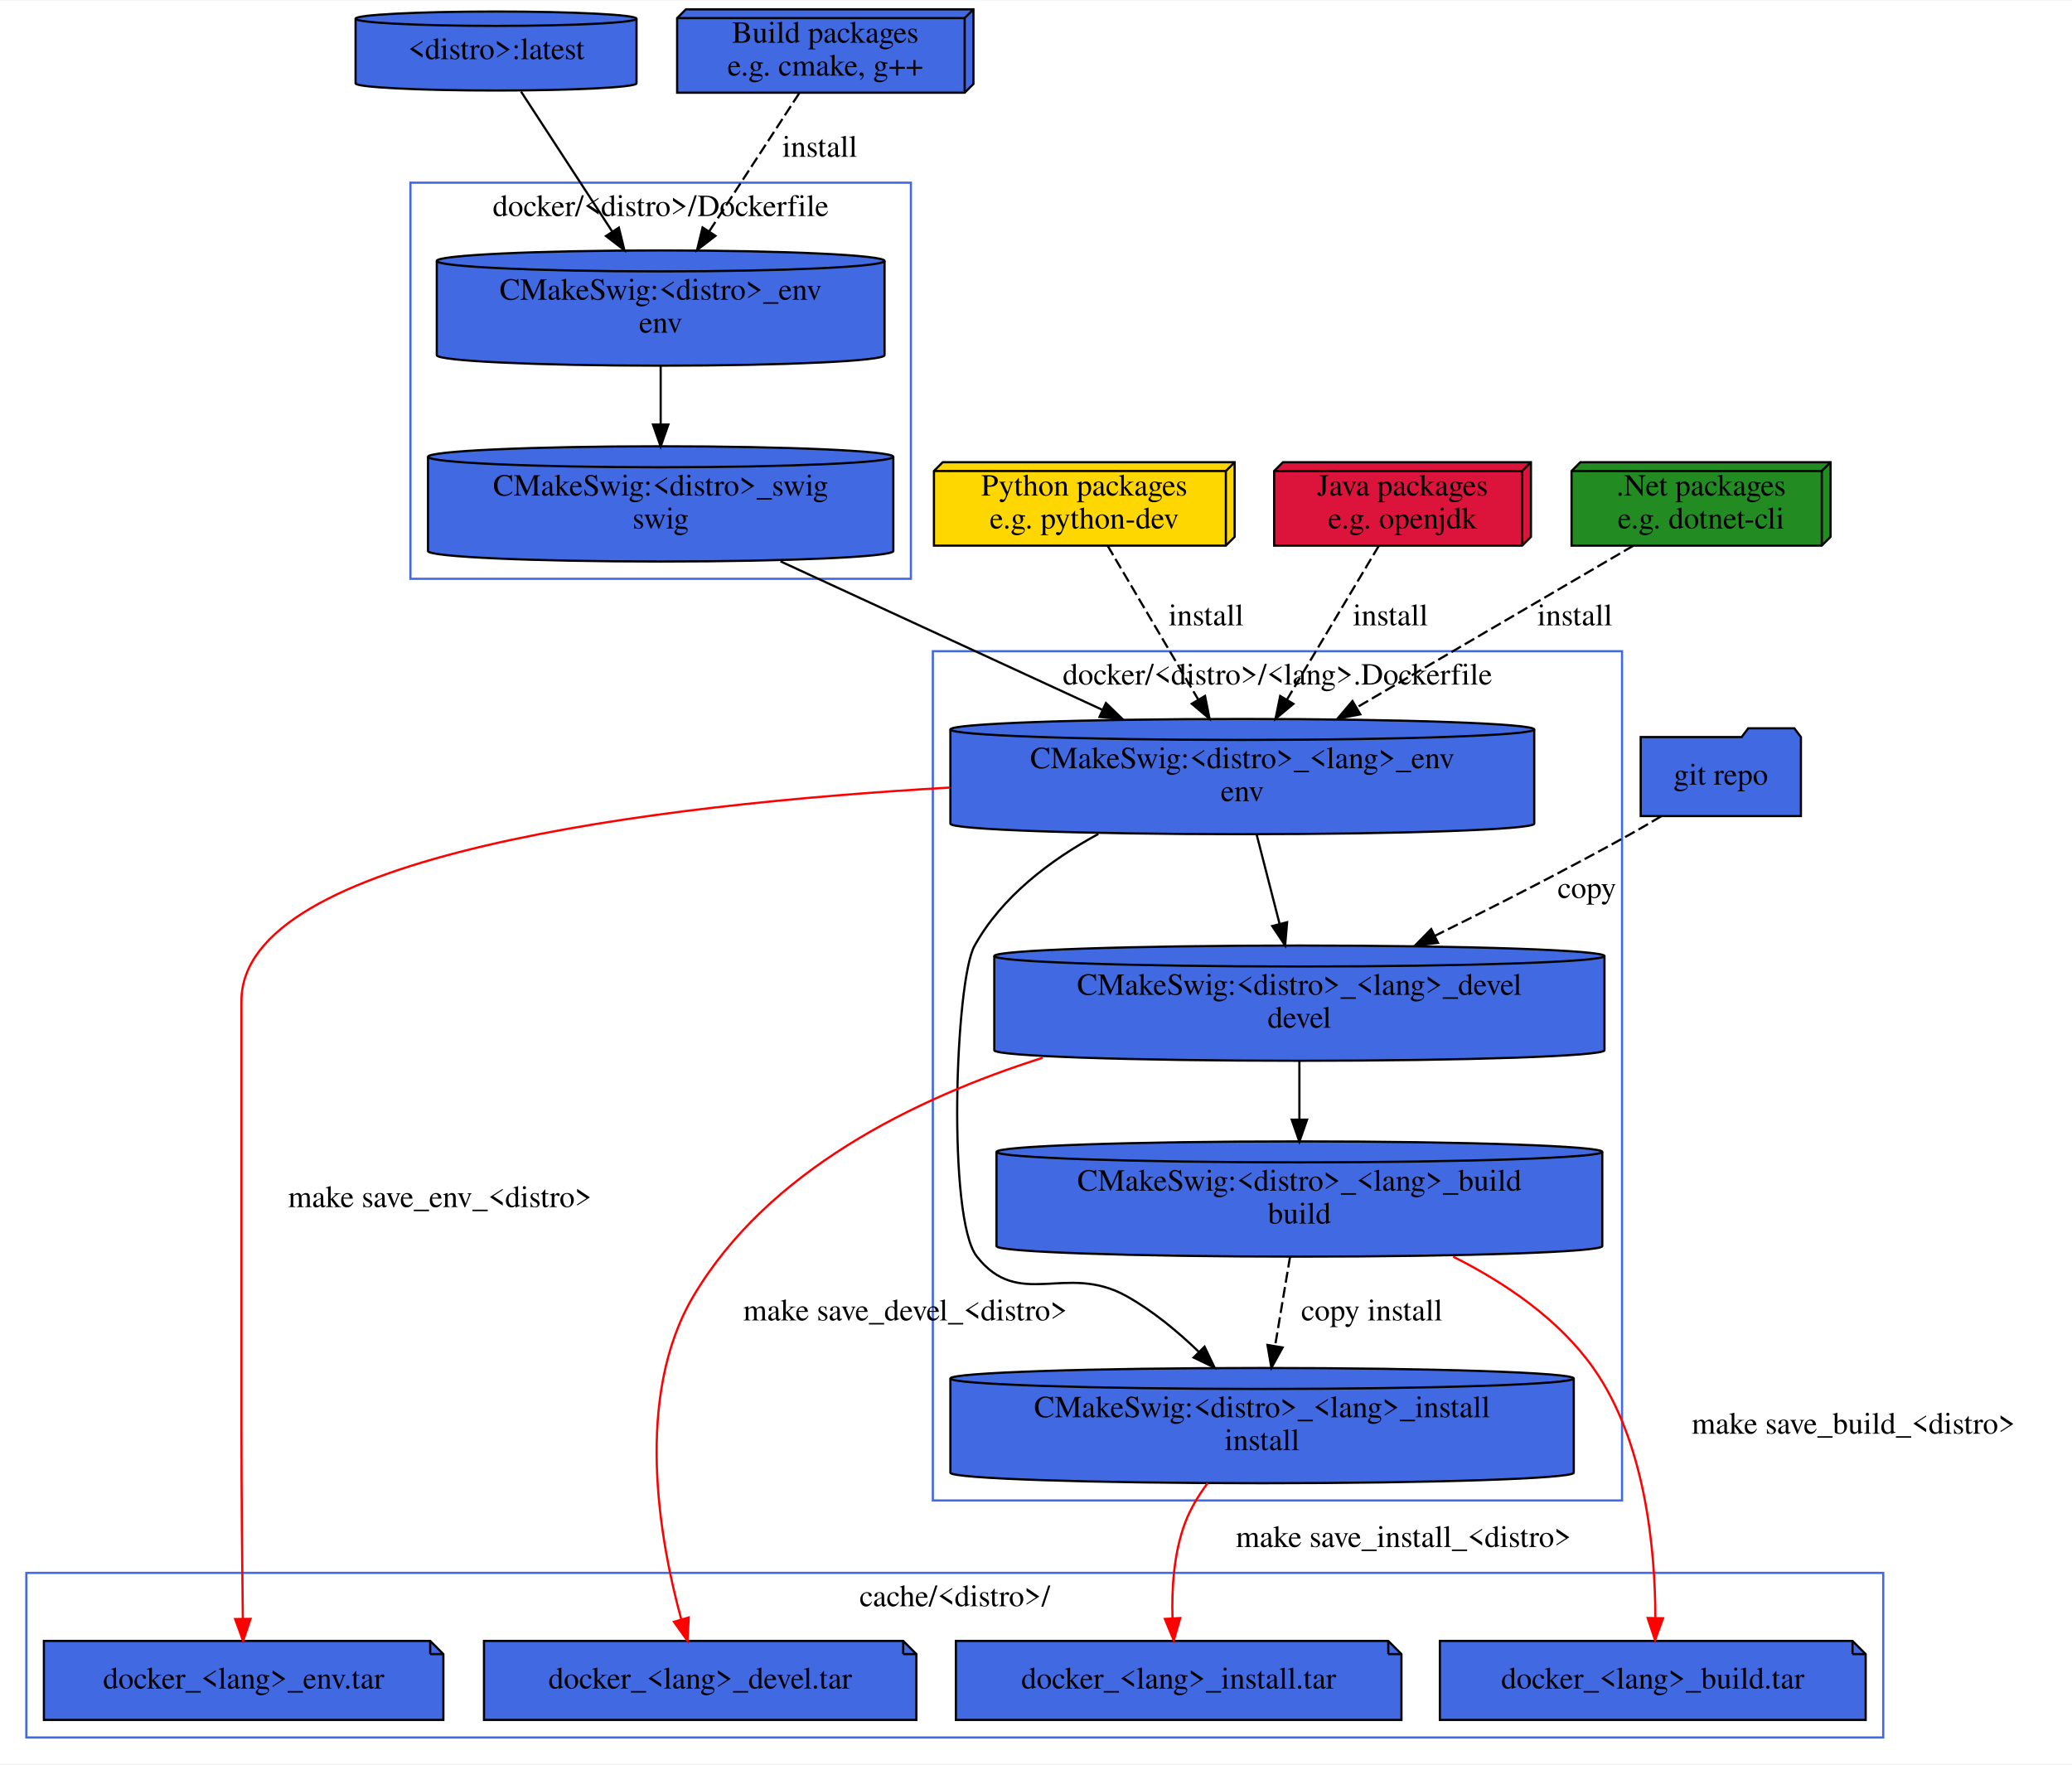
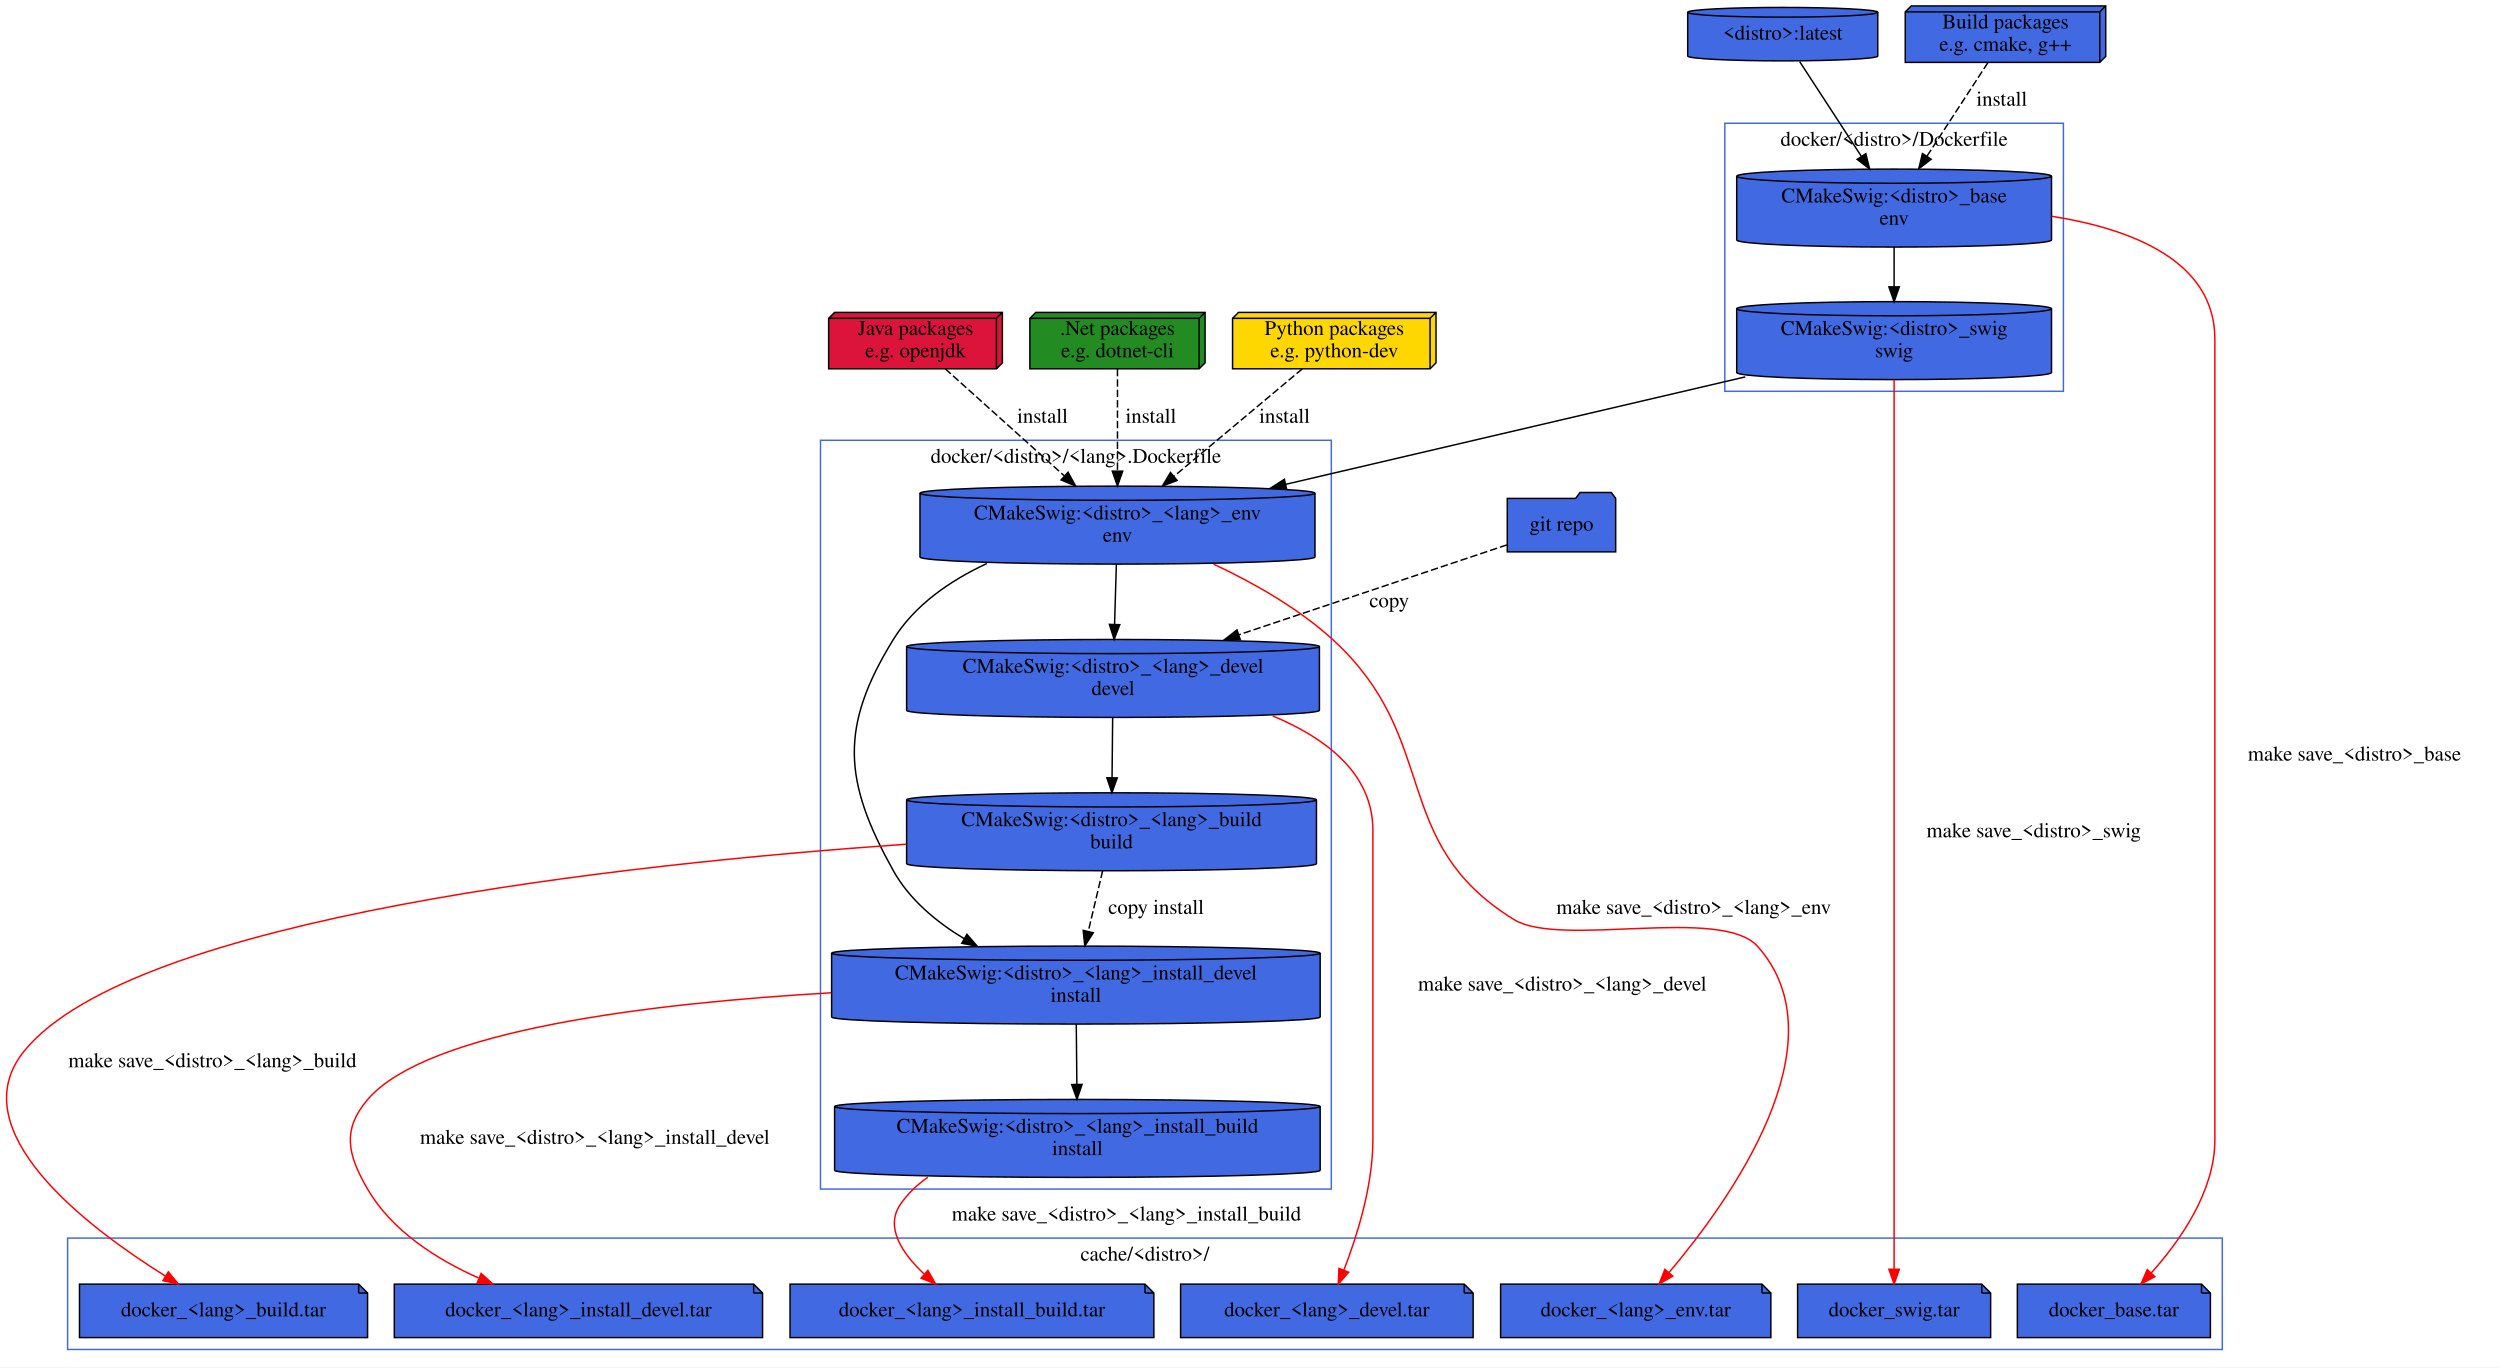
- <svg xmlns="http://www.w3.org/2000/svg" width="944pt" height="804pt" viewBox="0.00 0.00 944.00 803.50">
-   <g id="graph0" class="graph" transform="scale(1 1) rotate(0) translate(4 799.5)">
-     <polygon fill="white" stroke="transparent" points="-4,4 -4,-799.5 940,-799.5 940,4 -4,4" />
+ <svg xmlns="http://www.w3.org/2000/svg" width="1684pt" height="921pt" viewBox="0.00 0.00 1683.51 920.75">
+   <g id="graph0" class="graph" transform="scale(1 1) rotate(0) translate(4 916.75)">
+     <polygon fill="white" stroke="transparent" points="-4,4 -4,-916.75 1679.51,-916.75 1679.51,4 -4,4" />
    <g id="clust1" class="cluster">
-       <polygon fill="none" stroke="royalblue" points="183,-536 183,-716.5 411,-716.5 411,-536 183,-536" />
-       <text text-anchor="middle" x="297" y="-701.3" font-family="Times,serif" font-size="14.00">docker/&lt;distro&gt;/Dockerfile</text>
+       <polygon fill="none" stroke="royalblue" points="1157.51,-653.25 1157.51,-833.75 1385.51,-833.75 1385.51,-653.25 1157.51,-653.25" />
+       <text text-anchor="middle" x="1271.51" y="-818.55" font-family="Times,serif" font-size="14.00">docker/&lt;distro&gt;/Dockerfile</text>
    </g>
    <g id="clust2" class="cluster">
-       <polygon fill="none" stroke="royalblue" points="421,-116 421,-503 735,-503 735,-116 421,-116" />
-       <text text-anchor="middle" x="578" y="-487.8" font-family="Times,serif" font-size="14.00">docker/&lt;distro&gt;/&lt;lang&gt;.Dockerfile</text>
+       <polygon fill="none" stroke="royalblue" points="548.51,-116 548.51,-620.25 892.51,-620.25 892.51,-116 548.51,-116" />
+       <text text-anchor="middle" x="720.51" y="-605.05" font-family="Times,serif" font-size="14.00">docker/&lt;distro&gt;/&lt;lang&gt;.Dockerfile</text>
    </g>
    <g id="clust3" class="cluster">
-       <polygon fill="none" stroke="royalblue" points="8,-8 8,-83 854,-83 854,-8 8,-8" />
-       <text text-anchor="middle" x="431" y="-67.8" font-family="Times,serif" font-size="14.00">cache/&lt;distro&gt;/</text>
+       <polygon fill="none" stroke="royalblue" points="41.51,-8 41.51,-83 1492.51,-83 1492.51,-8 41.51,-8" />
+       <text text-anchor="middle" x="767.01" y="-67.8" font-family="Times,serif" font-size="14.00">cache/&lt;distro&gt;/</text>
    </g>
    <g id="node1" class="node">
-       <path fill="royalblue" stroke="black" d="M286,-791.23C286,-793.03 257.31,-794.5 222,-794.5 186.69,-794.5 158,-793.03 158,-791.23 158,-791.23 158,-761.77 158,-761.77 158,-759.97 186.69,-758.5 222,-758.5 257.31,-758.5 286,-759.97 286,-761.77 286,-761.77 286,-791.23 286,-791.23" />
-       <path fill="none" stroke="black" d="M286,-791.23C286,-789.42 257.31,-787.95 222,-787.95 186.69,-787.95 158,-789.42 158,-791.23" />
-       <text text-anchor="middle" x="222" y="-772.8" font-family="Times,serif" font-size="14.00">&lt;distro&gt;:latest</text>
+       <path fill="royalblue" stroke="black" d="M1260.51,-908.48C1260.51,-910.28 1231.82,-911.75 1196.51,-911.75 1161.2,-911.75 1132.51,-910.28 1132.51,-908.48 1132.51,-908.48 1132.51,-879.02 1132.51,-879.02 1132.51,-877.22 1161.2,-875.75 1196.51,-875.75 1231.82,-875.75 1260.51,-877.22 1260.51,-879.02 1260.51,-879.02 1260.51,-908.48 1260.51,-908.48" />
+       <path fill="none" stroke="black" d="M1260.51,-908.48C1260.51,-906.67 1231.82,-905.2 1196.51,-905.2 1161.2,-905.2 1132.51,-906.67 1132.51,-908.48" />
+       <text text-anchor="middle" x="1196.51" y="-890.05" font-family="Times,serif" font-size="14.00">&lt;distro&gt;:latest</text>
    </g>
    <g id="node7" class="node">
-       <path fill="royalblue" stroke="black" d="M399,-680.85C399,-683.49 353.28,-685.63 297,-685.63 240.72,-685.63 195,-683.49 195,-680.85 195,-680.85 195,-637.9 195,-637.9 195,-635.26 240.72,-633.12 297,-633.12 353.28,-633.12 399,-635.26 399,-637.9 399,-637.9 399,-680.85 399,-680.85" />
-       <path fill="none" stroke="black" d="M399,-680.85C399,-678.22 353.28,-676.08 297,-676.08 240.72,-676.08 195,-678.22 195,-680.85" />
-       <text text-anchor="middle" x="297" y="-663.17" font-family="Times,serif" font-size="14.00">CMakeSwig:&lt;distro&gt;_env</text>
-       <text text-anchor="middle" x="297" y="-648.17" font-family="Times,serif" font-size="14.00">env</text>
+       <path fill="royalblue" stroke="black" d="M1377.51,-798.1C1377.51,-800.74 1330,-802.88 1271.51,-802.88 1213.02,-802.88 1165.51,-800.74 1165.51,-798.1 1165.51,-798.1 1165.51,-755.15 1165.51,-755.15 1165.51,-752.51 1213.02,-750.37 1271.51,-750.37 1330,-750.37 1377.51,-752.51 1377.51,-755.15 1377.51,-755.15 1377.51,-798.1 1377.51,-798.1" />
+       <path fill="none" stroke="black" d="M1377.51,-798.1C1377.51,-795.47 1330,-793.33 1271.51,-793.33 1213.02,-793.33 1165.51,-795.47 1165.51,-798.1" />
+       <text text-anchor="middle" x="1271.51" y="-780.42" font-family="Times,serif" font-size="14.00">CMakeSwig:&lt;distro&gt;_base</text>
+       <text text-anchor="middle" x="1271.51" y="-765.42" font-family="Times,serif" font-size="14.00">env</text>
    </g>
    <g id="edge2" class="edge">
-       <path fill="none" stroke="black" d="M233.39,-758.01C244.36,-741.17 261.25,-715.24 274.87,-694.34" />
-       <polygon fill="black" stroke="black" points="277.96,-696.02 280.48,-685.73 272.09,-692.19 277.96,-696.02" />
+       <path fill="none" stroke="black" d="M1207.9,-875.26C1218.87,-858.42 1235.77,-832.49 1249.38,-811.59" />
+       <polygon fill="black" stroke="black" points="1252.47,-813.27 1254.99,-802.98 1246.6,-809.44 1252.47,-813.27" />
    </g>
    <g id="node2" class="node">
-       <polygon fill="royalblue" stroke="black" points="439.5,-795.5 308.5,-795.5 304.5,-791.5 304.5,-757.5 435.5,-757.5 439.5,-761.5 439.5,-795.5" />
-       <polyline fill="none" stroke="black" points="435.5,-791.5 304.5,-791.5 " />
-       <polyline fill="none" stroke="black" points="435.5,-791.5 435.5,-757.5 " />
-       <polyline fill="none" stroke="black" points="435.5,-791.5 439.5,-795.5 " />
-       <text text-anchor="middle" x="372" y="-780.3" font-family="Times,serif" font-size="14.00">Build packages</text>
-       <text text-anchor="middle" x="372" y="-765.3" font-family="Times,serif" font-size="14.00">e.g. cmake, g++</text>
+       <polygon fill="royalblue" stroke="black" points="1414.01,-912.75 1283.01,-912.75 1279.01,-908.75 1279.01,-874.75 1410.01,-874.75 1414.01,-878.75 1414.01,-912.75" />
+       <polyline fill="none" stroke="black" points="1410.01,-908.75 1279.01,-908.75 " />
+       <polyline fill="none" stroke="black" points="1410.01,-908.75 1410.01,-874.75 " />
+       <polyline fill="none" stroke="black" points="1410.01,-908.75 1414.01,-912.75 " />
+       <text text-anchor="middle" x="1346.51" y="-897.55" font-family="Times,serif" font-size="14.00">Build packages</text>
+       <text text-anchor="middle" x="1346.51" y="-882.55" font-family="Times,serif" font-size="14.00">e.g. cmake, g++</text>
    </g>
    <g id="edge3" class="edge">
-       <path fill="none" stroke="black" stroke-dasharray="5,2" d="M360.12,-757.26C349.13,-740.39 332.52,-714.9 319.1,-694.3" />
-       <polygon fill="black" stroke="black" points="321.96,-692.28 313.57,-685.81 316.1,-696.1 321.96,-692.28" />
-       <text text-anchor="middle" x="369.5" y="-728.3" font-family="Times,serif" font-size="14.00">install</text>
+       <path fill="none" stroke="black" stroke-dasharray="5,2" d="M1334.63,-874.51C1323.64,-857.64 1307.03,-832.15 1293.61,-811.55" />
+       <polygon fill="black" stroke="black" points="1296.47,-809.53 1288.08,-803.06 1290.61,-813.35 1296.47,-809.53" />
+       <text text-anchor="middle" x="1344.01" y="-845.55" font-family="Times,serif" font-size="14.00">install</text>
    </g>
    <g id="node3" class="node">
-       <polygon fill="gold" stroke="black" points="558.5,-589.12 425.5,-589.12 421.5,-585.12 421.5,-551.12 554.5,-551.12 558.5,-555.12 558.5,-589.12" />
-       <polyline fill="none" stroke="black" points="554.5,-585.12 421.5,-585.12 " />
-       <polyline fill="none" stroke="black" points="554.5,-585.12 554.5,-551.12 " />
-       <polyline fill="none" stroke="black" points="554.5,-585.12 558.5,-589.12 " />
-       <text text-anchor="middle" x="490" y="-573.92" font-family="Times,serif" font-size="14.00">Python packages</text>
-       <text text-anchor="middle" x="490" y="-558.92" font-family="Times,serif" font-size="14.00">e.g. python-dev</text>
+       <polygon fill="gold" stroke="black" points="963.01,-706.38 830.01,-706.38 826.01,-702.38 826.01,-668.38 959.01,-668.38 963.01,-672.38 963.01,-706.38" />
+       <polyline fill="none" stroke="black" points="959.01,-702.38 826.01,-702.38 " />
+       <polyline fill="none" stroke="black" points="959.01,-702.38 959.01,-668.38 " />
+       <polyline fill="none" stroke="black" points="959.01,-702.38 963.01,-706.38 " />
+       <text text-anchor="middle" x="894.51" y="-691.17" font-family="Times,serif" font-size="14.00">Python packages</text>
+       <text text-anchor="middle" x="894.51" y="-676.17" font-family="Times,serif" font-size="14.00">e.g. python-dev</text>
    </g>
    <g id="node9" class="node">
-       <path fill="royalblue" stroke="black" d="M695,-467.35C695,-469.99 635.39,-472.13 562,-472.13 488.61,-472.13 429,-469.99 429,-467.35 429,-467.35 429,-424.4 429,-424.4 429,-421.76 488.61,-419.62 562,-419.62 635.39,-419.62 695,-421.76 695,-424.4 695,-424.4 695,-467.35 695,-467.35" />
-       <path fill="none" stroke="black" d="M695,-467.35C695,-464.72 635.39,-462.58 562,-462.58 488.61,-462.58 429,-464.72 429,-467.35" />
-       <text text-anchor="middle" x="562" y="-449.68" font-family="Times,serif" font-size="14.00">CMakeSwig:&lt;distro&gt;_&lt;lang&gt;_env</text>
-       <text text-anchor="middle" x="562" y="-434.68" font-family="Times,serif" font-size="14.00">env</text>
+       <path fill="royalblue" stroke="black" d="M881.51,-584.6C881.51,-587.24 821.9,-589.38 748.51,-589.38 675.12,-589.38 615.51,-587.24 615.51,-584.6 615.51,-584.6 615.51,-541.65 615.51,-541.65 615.51,-539.01 675.12,-536.87 748.51,-536.87 821.9,-536.87 881.51,-539.01 881.51,-541.65 881.51,-541.65 881.51,-584.6 881.51,-584.6" />
+       <path fill="none" stroke="black" d="M881.51,-584.6C881.51,-581.97 821.9,-579.83 748.51,-579.83 675.12,-579.83 615.51,-581.97 615.51,-584.6" />
+       <text text-anchor="middle" x="748.51" y="-566.92" font-family="Times,serif" font-size="14.00">CMakeSwig:&lt;distro&gt;_&lt;lang&gt;_env</text>
+       <text text-anchor="middle" x="748.51" y="-551.92" font-family="Times,serif" font-size="14.00">env</text>
+     </g>
+     <g id="edge10" class="edge">
+       <path fill="none" stroke="black" stroke-dasharray="5,2" d="M872.97,-668.34C850.3,-649.36 814.16,-619.09 786.65,-596.06" />
+       <polygon fill="black" stroke="black" points="788.69,-593.21 778.78,-589.47 784.2,-598.57 788.69,-593.21" />
+       <text text-anchor="middle" x="861.01" y="-632.05" font-family="Times,serif" font-size="14.00">install</text>
+     </g>
+     <g id="node4" class="node">
+       <polygon fill="crimson" stroke="black" points="671.01,-706.38 558.01,-706.38 554.01,-702.38 554.01,-668.38 667.01,-668.38 671.01,-672.38 671.01,-706.38" />
+       <polyline fill="none" stroke="black" points="667.01,-702.38 554.01,-702.38 " />
+       <polyline fill="none" stroke="black" points="667.01,-702.38 667.01,-668.38 " />
+       <polyline fill="none" stroke="black" points="667.01,-702.38 671.01,-706.38 " />
+       <text text-anchor="middle" x="612.51" y="-691.17" font-family="Times,serif" font-size="14.00">Java packages</text>
+       <text text-anchor="middle" x="612.51" y="-676.17" font-family="Times,serif" font-size="14.00">e.g. openjdk</text>
+     </g>
+     <g id="edge11" class="edge">
+       <path fill="none" stroke="black" stroke-dasharray="5,2" d="M632.58,-668.34C653.6,-649.44 687.07,-619.35 712.65,-596.36" />
+       <polygon fill="black" stroke="black" points="715.22,-598.76 720.32,-589.47 710.54,-593.55 715.22,-598.76" />
+       <text text-anchor="middle" x="698.01" y="-632.05" font-family="Times,serif" font-size="14.00">install</text>
+     </g>
+     <g id="node5" class="node">
+       <polygon fill="forestgreen" stroke="black" points="807.51,-706.38 693.51,-706.38 689.51,-702.38 689.51,-668.38 803.51,-668.38 807.51,-672.38 807.51,-706.38" />
+       <polyline fill="none" stroke="black" points="803.51,-702.38 689.51,-702.38 " />
+       <polyline fill="none" stroke="black" points="803.51,-702.38 803.51,-668.38 " />
+       <polyline fill="none" stroke="black" points="803.51,-702.38 807.51,-706.38 " />
+       <text text-anchor="middle" x="748.51" y="-691.17" font-family="Times,serif" font-size="14.00">.Net packages</text>
+       <text text-anchor="middle" x="748.51" y="-676.17" font-family="Times,serif" font-size="14.00">e.g. dotnet-cli</text>
+     </g>
+     <g id="edge12" class="edge">
+       <path fill="none" stroke="black" stroke-dasharray="5,2" d="M748.51,-668.34C748.51,-650.33 748.51,-622.18 748.51,-599.68" />
+       <polygon fill="black" stroke="black" points="752.01,-599.47 748.51,-589.47 745.01,-599.47 752.01,-599.47" />
+       <text text-anchor="middle" x="771.01" y="-632.05" font-family="Times,serif" font-size="14.00">install</text>
+     </g>
+     <g id="node6" class="node">
+       <polygon fill="royalblue" stroke="black" points="1084.01,-581.12 1081.01,-585.12 1060.01,-585.12 1057.01,-581.12 1011.01,-581.12 1011.01,-545.12 1084.01,-545.12 1084.01,-581.12" />
+       <text text-anchor="middle" x="1047.51" y="-559.42" font-family="Times,serif" font-size="14.00">git repo</text>
+     </g>
+     <g id="node10" class="node">
+       <path fill="royalblue" stroke="black" d="M884.51,-481.35C884.51,-483.99 822.21,-486.13 745.51,-486.13 668.81,-486.13 606.51,-483.99 606.51,-481.35 606.51,-481.35 606.51,-438.4 606.51,-438.4 606.51,-435.76 668.81,-433.62 745.51,-433.62 822.21,-433.62 884.51,-435.76 884.51,-438.4 884.51,-438.4 884.51,-481.35 884.51,-481.35" />
+       <path fill="none" stroke="black" d="M884.51,-481.35C884.51,-478.72 822.21,-476.58 745.51,-476.58 668.81,-476.58 606.51,-478.72 606.51,-481.35" />
+       <text text-anchor="middle" x="745.51" y="-463.68" font-family="Times,serif" font-size="14.00">CMakeSwig:&lt;distro&gt;_&lt;lang&gt;_devel</text>
+       <text text-anchor="middle" x="745.51" y="-448.68" font-family="Times,serif" font-size="14.00">devel</text>
+     </g>
+     <g id="edge13" class="edge">
+       <path fill="none" stroke="black" stroke-dasharray="5,2" d="M1010.78,-549.81C966.26,-534.88 889.82,-509.26 830.4,-489.33" />
+       <polygon fill="black" stroke="black" points="831.23,-485.92 820.64,-486.06 829.01,-492.56 831.23,-485.92" />
+       <text text-anchor="middle" x="931.51" y="-507.8" font-family="Times,serif" font-size="14.00">copy</text>
+     </g>
+     <g id="node8" class="node">
+       <path fill="royalblue" stroke="black" d="M1377.51,-708.85C1377.51,-711.49 1330,-713.63 1271.51,-713.63 1213.02,-713.63 1165.51,-711.49 1165.51,-708.85 1165.51,-708.85 1165.51,-665.9 1165.51,-665.9 1165.51,-663.26 1213.02,-661.12 1271.51,-661.12 1330,-661.12 1377.51,-663.26 1377.51,-665.9 1377.51,-665.9 1377.51,-708.85 1377.51,-708.85" />
+       <path fill="none" stroke="black" d="M1377.51,-708.85C1377.51,-706.22 1330,-704.08 1271.51,-704.08 1213.02,-704.08 1165.51,-706.22 1165.51,-708.85" />
+       <text text-anchor="middle" x="1271.51" y="-691.17" font-family="Times,serif" font-size="14.00">CMakeSwig:&lt;distro&gt;_swig</text>
+       <text text-anchor="middle" x="1271.51" y="-676.17" font-family="Times,serif" font-size="14.00">swig</text>
+     </g>
+     <g id="edge1" class="edge">
+       <path fill="none" stroke="black" d="M1271.51,-750.39C1271.51,-742.07 1271.51,-732.66 1271.51,-723.72" />
+       <polygon fill="black" stroke="black" points="1275.01,-723.55 1271.51,-713.55 1268.01,-723.55 1275.01,-723.55" />
+     </g>
+     <g id="node14" class="node">
+       <polygon fill="royalblue" stroke="black" points="1478.51,-52 1354.51,-52 1354.51,-16 1484.51,-16 1484.51,-46 1478.51,-52" />
+       <polyline fill="none" stroke="black" points="1478.51,-52 1478.51,-46 " />
+       <polyline fill="none" stroke="black" points="1484.51,-46 1478.51,-46 " />
+       <text text-anchor="middle" x="1419.51" y="-30.3" font-family="Times,serif" font-size="14.00">docker_base.tar</text>
+     </g>
+     <g id="edge14" class="edge">
+       <path fill="none" stroke="red" d="M1377.61,-771.13C1432.24,-762.46 1487.51,-740.75 1487.51,-688.38 1487.51,-688.38 1487.51,-688.38 1487.51,-149.12 1487.51,-114.41 1464,-81.07 1444.63,-59.48" />
+       <polygon fill="red" stroke="red" points="1447.11,-57.01 1437.73,-52.08 1441.99,-61.78 1447.11,-57.01" />
+       <text text-anchor="middle" x="1581.51" y="-404.55" font-family="Times,serif" font-size="14.00">make save_&lt;distro&gt;_base</text>
    </g>
    <g id="edge9" class="edge">
-       <path fill="none" stroke="black" stroke-dasharray="5,2" d="M500.62,-551.09C511.47,-532.68 528.56,-503.65 541.96,-480.91" />
-       <polygon fill="black" stroke="black" points="545.01,-482.61 547.07,-472.22 538.98,-479.06 545.01,-482.61" />
-       <text text-anchor="middle" x="545.5" y="-514.8" font-family="Times,serif" font-size="14.00">install</text>
-     </g>
-     <g id="node4" class="node">
-       <polygon fill="crimson" stroke="black" points="693.5,-589.12 580.5,-589.12 576.5,-585.12 576.5,-551.12 689.5,-551.12 693.5,-555.12 693.5,-589.12" />
-       <polyline fill="none" stroke="black" points="689.5,-585.12 576.5,-585.12 " />
-       <polyline fill="none" stroke="black" points="689.5,-585.12 689.5,-551.12 " />
-       <polyline fill="none" stroke="black" points="689.5,-585.12 693.5,-589.12 " />
-       <text text-anchor="middle" x="635" y="-573.92" font-family="Times,serif" font-size="14.00">Java packages</text>
-       <text text-anchor="middle" x="635" y="-558.92" font-family="Times,serif" font-size="14.00">e.g. openjdk</text>
-     </g>
-     <g id="edge10" class="edge">
-       <path fill="none" stroke="black" stroke-dasharray="5,2" d="M624.23,-551.09C613.23,-532.68 595.9,-503.65 582.32,-480.91" />
-       <polygon fill="black" stroke="black" points="585.27,-479.01 577.13,-472.22 579.26,-482.6 585.27,-479.01" />
-       <text text-anchor="middle" x="629.5" y="-514.8" font-family="Times,serif" font-size="14.00">install</text>
-     </g>
-     <g id="node5" class="node">
-       <polygon fill="forestgreen" stroke="black" points="830,-589.12 716,-589.12 712,-585.12 712,-551.12 826,-551.12 830,-555.12 830,-589.12" />
-       <polyline fill="none" stroke="black" points="826,-585.12 712,-585.12 " />
-       <polyline fill="none" stroke="black" points="826,-585.12 826,-551.12 " />
-       <polyline fill="none" stroke="black" points="826,-585.12 830,-589.12 " />
-       <text text-anchor="middle" x="771" y="-573.92" font-family="Times,serif" font-size="14.00">.Net packages</text>
-       <text text-anchor="middle" x="771" y="-558.92" font-family="Times,serif" font-size="14.00">e.g. dotnet-cli</text>
-     </g>
-     <g id="edge11" class="edge">
-       <path fill="none" stroke="black" stroke-dasharray="5,2" d="M740.16,-551.09C707.01,-531.7 653.75,-500.54 614.08,-477.34" />
-       <polygon fill="black" stroke="black" points="615.73,-474.25 605.33,-472.22 612.19,-480.29 615.73,-474.25" />
-       <text text-anchor="middle" x="713.5" y="-514.8" font-family="Times,serif" font-size="14.00">install</text>
-     </g>
-     <g id="node6" class="node">
-       <polygon fill="royalblue" stroke="black" points="816.5,-463.88 813.5,-467.88 792.5,-467.88 789.5,-463.88 743.5,-463.88 743.5,-427.88 816.5,-427.88 816.5,-463.88" />
-       <text text-anchor="middle" x="780" y="-442.18" font-family="Times,serif" font-size="14.00">git repo</text>
-     </g>
-     <g id="node10" class="node">
-       <path fill="royalblue" stroke="black" d="M727,-364.1C727,-366.74 664.7,-368.88 588,-368.88 511.3,-368.88 449,-366.74 449,-364.1 449,-364.1 449,-321.15 449,-321.15 449,-318.51 511.3,-316.37 588,-316.37 664.7,-316.37 727,-318.51 727,-321.15 727,-321.15 727,-364.1 727,-364.1" />
-       <path fill="none" stroke="black" d="M727,-364.1C727,-361.47 664.7,-359.33 588,-359.33 511.3,-359.33 449,-361.47 449,-364.1" />
-       <text text-anchor="middle" x="588" y="-346.43" font-family="Times,serif" font-size="14.00">CMakeSwig:&lt;distro&gt;_&lt;lang&gt;_devel</text>
-       <text text-anchor="middle" x="588" y="-331.43" font-family="Times,serif" font-size="14.00">devel</text>
-     </g>
-     <g id="edge12" class="edge">
-       <path fill="none" stroke="black" stroke-dasharray="5,2" d="M752.84,-427.8C748.26,-425.04 743.52,-422.27 739,-419.75 710.08,-403.64 677.35,-386.95 649.76,-373.32" />
-       <polygon fill="black" stroke="black" points="651.14,-370.1 640.62,-368.82 648.05,-376.38 651.14,-370.1" />
-       <text text-anchor="middle" x="719" y="-390.55" font-family="Times,serif" font-size="14.00">copy</text>
-     </g>
-     <g id="node8" class="node">
-       <path fill="royalblue" stroke="black" d="M403,-591.6C403,-594.24 355.49,-596.38 297,-596.38 238.51,-596.38 191,-594.24 191,-591.6 191,-591.6 191,-548.65 191,-548.65 191,-546.01 238.51,-543.87 297,-543.87 355.49,-543.87 403,-546.01 403,-548.65 403,-548.65 403,-591.6 403,-591.6" />
-       <path fill="none" stroke="black" d="M403,-591.6C403,-588.97 355.49,-586.83 297,-586.83 238.51,-586.83 191,-588.97 191,-591.6" />
-       <text text-anchor="middle" x="297" y="-573.92" font-family="Times,serif" font-size="14.00">CMakeSwig:&lt;distro&gt;_swig</text>
-       <text text-anchor="middle" x="297" y="-558.92" font-family="Times,serif" font-size="14.00">swig</text>
-     </g>
-     <g id="edge1" class="edge">
-       <path fill="none" stroke="black" d="M297,-633.14C297,-624.82 297,-615.41 297,-606.47" />
-       <polygon fill="black" stroke="black" points="300.5,-606.3 297,-596.3 293.5,-606.3 300.5,-606.3" />
+       <path fill="none" stroke="black" d="M1171.29,-662.95C1082.86,-642.28 954.06,-612.17 861.89,-590.63" />
+       <polygon fill="black" stroke="black" points="862.5,-587.18 851.97,-588.31 860.91,-593.99 862.5,-587.18" />
+     </g>
+     <g id="node15" class="node">
+       <polygon fill="royalblue" stroke="black" points="1330.51,-52 1206.51,-52 1206.51,-16 1336.51,-16 1336.51,-46 1330.51,-52" />
+       <polyline fill="none" stroke="black" points="1330.51,-52 1330.51,-46 " />
+       <polyline fill="none" stroke="black" points="1336.51,-46 1330.51,-46 " />
+       <text text-anchor="middle" x="1271.51" y="-30.3" font-family="Times,serif" font-size="14.00">docker_swig.tar</text>
+     </g>
+     <g id="edge15" class="edge">
+       <path fill="none" stroke="red" d="M1271.51,-661.09C1271.51,-636.37 1271.51,-597.66 1271.51,-564.12 1271.51,-564.12 1271.51,-564.12 1271.51,-149.12 1271.51,-119.36 1271.51,-85.24 1271.51,-62.11" />
+       <polygon fill="red" stroke="red" points="1275.01,-62.01 1271.51,-52.01 1268.01,-62.02 1275.01,-62.01" />
+       <text text-anchor="middle" x="1365.51" y="-352.93" font-family="Times,serif" font-size="14.00">make save_&lt;distro&gt;_swig</text>
+     </g>
+     <g id="edge4" class="edge">
+       <path fill="none" stroke="black" d="M747.76,-536.84C747.4,-524.63 746.96,-509.79 746.56,-496.47" />
+       <polygon fill="black" stroke="black" points="750.06,-496.08 746.26,-486.19 743.06,-496.29 750.06,-496.08" />
+     </g>
+     <g id="node12" class="node">
+       <path fill="royalblue" stroke="black" d="M885.01,-274.85C885.01,-277.49 811.28,-279.63 720.51,-279.63 629.74,-279.63 556.01,-277.49 556.01,-274.85 556.01,-274.85 556.01,-231.9 556.01,-231.9 556.01,-229.26 629.74,-227.12 720.51,-227.12 811.28,-227.12 885.01,-229.26 885.01,-231.9 885.01,-231.9 885.01,-274.85 885.01,-274.85" />
+       <path fill="none" stroke="black" d="M885.01,-274.85C885.01,-272.22 811.28,-270.08 720.51,-270.08 629.74,-270.08 556.01,-272.22 556.01,-274.85" />
+       <text text-anchor="middle" x="720.51" y="-257.18" font-family="Times,serif" font-size="14.00">CMakeSwig:&lt;distro&gt;_&lt;lang&gt;_install_devel</text>
+       <text text-anchor="middle" x="720.51" y="-242.18" font-family="Times,serif" font-size="14.00">install</text>
+     </g>
+     <g id="edge7" class="edge">
+       <path fill="none" stroke="black" d="M660.62,-537.3C635.93,-525.83 611.9,-509.37 597.51,-486 561.27,-427.15 563.87,-390.87 597.51,-330.5 608.32,-311.1 626.35,-296.01 645.31,-284.58" />
+       <polygon fill="black" stroke="black" points="647.11,-287.58 654.06,-279.58 643.64,-281.5 647.11,-287.58" />
+     </g>
+     <g id="node16" class="node">
+       <polygon fill="royalblue" stroke="black" points="1182.51,-52 1006.51,-52 1006.51,-16 1188.51,-16 1188.51,-46 1182.51,-52" />
+       <polyline fill="none" stroke="black" points="1182.51,-52 1182.51,-46 " />
+       <polyline fill="none" stroke="black" points="1188.51,-46 1182.51,-46 " />
+       <text text-anchor="middle" x="1097.51" y="-30.3" font-family="Times,serif" font-size="14.00">docker_&lt;lang&gt;_env.tar</text>
+     </g>
+     <g id="edge16" class="edge">
+       <path fill="none" stroke="red" d="M813.3,-536.83C840.12,-524.26 870.31,-507.18 893.51,-486 967.21,-418.72 930.58,-349.9 1015.51,-297.5 1046.71,-278.25 1155.04,-306.8 1179.51,-279.5 1237.42,-214.89 1160.67,-107.99 1119.94,-59.85" />
+       <polygon fill="red" stroke="red" points="1122.45,-57.4 1113.27,-52.11 1117.15,-61.97 1122.45,-57.4" />
+       <text text-anchor="middle" x="1136.51" y="-301.3" font-family="Times,serif" font-size="14.00">make save_&lt;distro&gt;_&lt;lang&gt;_env</text>
+     </g>
+     <g id="node11" class="node">
+       <path fill="royalblue" stroke="black" d="M882.51,-378.1C882.51,-380.74 820.66,-382.88 744.51,-382.88 668.36,-382.88 606.51,-380.74 606.51,-378.1 606.51,-378.1 606.51,-335.15 606.51,-335.15 606.51,-332.51 668.36,-330.37 744.51,-330.37 820.66,-330.37 882.51,-332.51 882.51,-335.15 882.51,-335.15 882.51,-378.1 882.51,-378.1" />
+       <path fill="none" stroke="black" d="M882.51,-378.1C882.51,-375.47 820.66,-373.33 744.51,-373.33 668.36,-373.33 606.51,-375.47 606.51,-378.1" />
+       <text text-anchor="middle" x="744.51" y="-360.43" font-family="Times,serif" font-size="14.00">CMakeSwig:&lt;distro&gt;_&lt;lang&gt;_build</text>
+       <text text-anchor="middle" x="744.51" y="-345.43" font-family="Times,serif" font-size="14.00">build</text>
+     </g>
+     <g id="edge5" class="edge">
+       <path fill="none" stroke="black" d="M745.26,-433.59C745.14,-421.38 744.99,-406.54 744.86,-393.22" />
+       <polygon fill="black" stroke="black" points="748.36,-392.91 744.76,-382.94 741.36,-392.98 748.36,-392.91" />
+     </g>
+     <g id="node17" class="node">
+       <polygon fill="royalblue" stroke="black" points="982.01,-52 791.01,-52 791.01,-16 988.01,-16 988.01,-46 982.01,-52" />
+       <polyline fill="none" stroke="black" points="982.01,-52 982.01,-46 " />
+       <polyline fill="none" stroke="black" points="988.01,-46 982.01,-46 " />
+       <text text-anchor="middle" x="889.51" y="-30.3" font-family="Times,serif" font-size="14.00">docker_&lt;lang&gt;_devel.tar</text>
+     </g>
+     <g id="edge17" class="edge">
+       <path fill="none" stroke="red" d="M853.1,-434.6C889.22,-419.59 920.51,-395.62 920.51,-357.62 920.51,-357.62 920.51,-357.62 920.51,-149.12 920.51,-118.18 909.77,-84.12 900.93,-61.34" />
+       <polygon fill="red" stroke="red" points="904.16,-59.98 897.17,-52.01 897.66,-62.59 904.16,-59.98" />
+       <text text-anchor="middle" x="1048.01" y="-249.68" font-family="Times,serif" font-size="14.00">make save_&lt;distro&gt;_&lt;lang&gt;_devel</text>
+     </g>
+     <g id="edge6" class="edge">
+       <path fill="none" stroke="black" stroke-dasharray="5,2" d="M738.52,-330.34C735.6,-318.01 732.03,-302.99 728.85,-289.57" />
+       <polygon fill="black" stroke="black" points="732.22,-288.62 726.51,-279.69 725.41,-290.23 732.22,-288.62" />
+       <text text-anchor="middle" x="774.51" y="-301.3" font-family="Times,serif" font-size="14.00">copy install</text>
+     </g>
+     <g id="node18" class="node">
+       <polygon fill="royalblue" stroke="black" points="237.51,-52 49.51,-52 49.51,-16 243.51,-16 243.51,-46 237.51,-52" />
+       <polyline fill="none" stroke="black" points="237.51,-52 237.51,-46 " />
+       <polyline fill="none" stroke="black" points="243.51,-46 237.51,-46 " />
+       <text text-anchor="middle" x="146.51" y="-30.3" font-family="Times,serif" font-size="14.00">docker_&lt;lang&gt;_build.tar</text>
+     </g>
+     <g id="edge18" class="edge">
+       <path fill="none" stroke="red" d="M606.44,-348.27C415.55,-334.87 86.15,-299.08 12.51,-209.25 -31.27,-155.85 53.77,-90.9 107.4,-57.39" />
+       <polygon fill="red" stroke="red" points="109.35,-60.3 116.04,-52.09 105.69,-54.34 109.35,-60.3" />
+       <text text-anchor="middle" x="139.01" y="-198.05" font-family="Times,serif" font-size="14.00">make save_&lt;distro&gt;_&lt;lang&gt;_build</text>
+     </g>
+     <g id="node13" class="node">
+       <path fill="royalblue" stroke="black" d="M885.01,-171.6C885.01,-174.24 811.73,-176.38 721.51,-176.38 631.29,-176.38 558.01,-174.24 558.01,-171.6 558.01,-171.6 558.01,-128.65 558.01,-128.65 558.01,-126.01 631.29,-123.87 721.51,-123.87 811.73,-123.87 885.01,-126.01 885.01,-128.65 885.01,-128.65 885.01,-171.6 885.01,-171.6" />
+       <path fill="none" stroke="black" d="M885.01,-171.6C885.01,-168.97 811.73,-166.83 721.51,-166.83 631.29,-166.83 558.01,-168.97 558.01,-171.6" />
+       <text text-anchor="middle" x="721.51" y="-153.93" font-family="Times,serif" font-size="14.00">CMakeSwig:&lt;distro&gt;_&lt;lang&gt;_install_build</text>
+       <text text-anchor="middle" x="721.51" y="-138.93" font-family="Times,serif" font-size="14.00">install</text>
    </g>
    <g id="edge8" class="edge">
-       <path fill="none" stroke="black" d="M351.59,-543.94C394.16,-524.3 453.39,-496.98 498.16,-476.33" />
-       <polygon fill="black" stroke="black" points="499.87,-479.39 507.48,-472.02 496.94,-473.04 499.87,-479.39" />
-     </g>
-     <g id="edge4" class="edge">
-       <path fill="none" stroke="black" d="M568.49,-419.59C571.66,-407.26 575.52,-392.24 578.96,-378.82" />
-       <polygon fill="black" stroke="black" points="582.4,-379.5 581.5,-368.94 575.62,-377.76 582.4,-379.5" />
-     </g>
-     <g id="node12" class="node">
-       <path fill="royalblue" stroke="black" d="M713,-171.6C713,-174.24 649.35,-176.38 571,-176.38 492.65,-176.38 429,-174.24 429,-171.6 429,-171.6 429,-128.65 429,-128.65 429,-126.01 492.65,-123.87 571,-123.87 649.35,-123.87 713,-126.01 713,-128.65 713,-128.65 713,-171.6 713,-171.6" />
-       <path fill="none" stroke="black" d="M713,-171.6C713,-168.97 649.35,-166.83 571,-166.83 492.65,-166.83 429,-168.97 429,-171.6" />
-       <text text-anchor="middle" x="571" y="-153.93" font-family="Times,serif" font-size="14.00">CMakeSwig:&lt;distro&gt;_&lt;lang&gt;_install</text>
-       <text text-anchor="middle" x="571" y="-138.93" font-family="Times,serif" font-size="14.00">install</text>
-     </g>
-     <g id="edge7" class="edge">
-       <path fill="none" stroke="black" d="M496.4,-419.72C474.44,-407.79 452.41,-391.13 440,-368.75 431.16,-352.82 427.5,-244.59 441,-227.25 460.21,-202.58 481.65,-224.4 509,-209.25 521.03,-202.58 532.52,-193.06 542.27,-183.65" />
-       <polygon fill="black" stroke="black" points="544.79,-186.08 549.37,-176.53 539.83,-181.14 544.79,-186.08" />
-     </g>
-     <g id="node13" class="node">
-       <polygon fill="royalblue" stroke="black" points="192,-52 16,-52 16,-16 198,-16 198,-46 192,-52" />
-       <polyline fill="none" stroke="black" points="192,-52 192,-46 " />
-       <polyline fill="none" stroke="black" points="198,-46 192,-46 " />
-       <text text-anchor="middle" x="107" y="-30.3" font-family="Times,serif" font-size="14.00">docker_&lt;lang&gt;_env.tar</text>
-     </g>
-     <g id="edge13" class="edge">
-       <path fill="none" stroke="red" d="M428.88,-440.88C294.29,-433.11 106,-410.33 106,-343.62 106,-343.62 106,-343.62 106,-149.12 106,-119.36 106.34,-85.23 106.63,-62.11" />
-       <polygon fill="red" stroke="red" points="110.13,-62.06 106.76,-52.01 103.13,-61.97 110.13,-62.06" />
-       <text text-anchor="middle" x="196.5" y="-249.68" font-family="Times,serif" font-size="14.00">make save_env_&lt;distro&gt;</text>
-     </g>
-     <g id="node11" class="node">
-       <path fill="royalblue" stroke="black" d="M726,-274.85C726,-277.49 664.15,-279.63 588,-279.63 511.85,-279.63 450,-277.49 450,-274.85 450,-274.85 450,-231.9 450,-231.9 450,-229.26 511.85,-227.12 588,-227.12 664.15,-227.12 726,-229.26 726,-231.9 726,-231.9 726,-274.85 726,-274.85" />
-       <path fill="none" stroke="black" d="M726,-274.85C726,-272.22 664.15,-270.08 588,-270.08 511.85,-270.08 450,-272.22 450,-274.85" />
-       <text text-anchor="middle" x="588" y="-257.18" font-family="Times,serif" font-size="14.00">CMakeSwig:&lt;distro&gt;_&lt;lang&gt;_build</text>
-       <text text-anchor="middle" x="588" y="-242.18" font-family="Times,serif" font-size="14.00">build</text>
-     </g>
-     <g id="edge5" class="edge">
-       <path fill="none" stroke="black" d="M588,-316.39C588,-308.07 588,-298.66 588,-289.72" />
-       <polygon fill="black" stroke="black" points="591.5,-289.55 588,-279.55 584.5,-289.55 591.5,-289.55" />
-     </g>
-     <g id="node14" class="node">
-       <polygon fill="royalblue" stroke="black" points="407.5,-52 216.5,-52 216.5,-16 413.5,-16 413.5,-46 407.5,-52" />
-       <polyline fill="none" stroke="black" points="407.5,-52 407.5,-46 " />
-       <polyline fill="none" stroke="black" points="413.5,-46 407.5,-46 " />
-       <text text-anchor="middle" x="315" y="-30.3" font-family="Times,serif" font-size="14.00">docker_&lt;lang&gt;_devel.tar</text>
-     </g>
-     <g id="edge14" class="edge">
-       <path fill="none" stroke="red" d="M471.09,-317.75C412,-299 345.79,-266.13 312,-209.25 284.78,-163.44 296.43,-98.19 306.36,-61.93" />
-       <polygon fill="red" stroke="red" points="309.79,-62.67 309.2,-52.09 303.06,-60.72 309.79,-62.67" />
-       <text text-anchor="middle" x="408.5" y="-198.05" font-family="Times,serif" font-size="14.00">make save_devel_&lt;distro&gt;</text>
-     </g>
-     <g id="edge6" class="edge">
-       <path fill="none" stroke="black" stroke-dasharray="5,2" d="M583.75,-227.09C581.69,-214.76 579.16,-199.74 576.91,-186.32" />
-       <polygon fill="black" stroke="black" points="580.36,-185.72 575.25,-176.44 573.45,-186.88 580.36,-185.72" />
-       <text text-anchor="middle" x="621" y="-198.05" font-family="Times,serif" font-size="14.00">copy install</text>
-     </g>
-     <g id="node15" class="node">
-       <polygon fill="royalblue" stroke="black" points="840,-52 652,-52 652,-16 846,-16 846,-46 840,-52" />
-       <polyline fill="none" stroke="black" points="840,-52 840,-46 " />
-       <polyline fill="none" stroke="black" points="846,-46 840,-46 " />
-       <text text-anchor="middle" x="749" y="-30.3" font-family="Times,serif" font-size="14.00">docker_&lt;lang&gt;_build.tar</text>
-     </g>
-     <g id="edge15" class="edge">
-       <path fill="none" stroke="red" d="M658.07,-227.1C681.82,-215.18 706.29,-198.56 722,-176.25 745.81,-142.44 750.11,-93.24 750.18,-62.72" />
-       <polygon fill="red" stroke="red" points="753.68,-62.34 750.05,-52.39 746.68,-62.44 753.68,-62.34" />
-       <text text-anchor="middle" x="840.5" y="-146.43" font-family="Times,serif" font-size="14.00">make save_build_&lt;distro&gt;</text>
-     </g>
-     <g id="node16" class="node">
-       <polygon fill="royalblue" stroke="black" points="628.5,-52 431.5,-52 431.5,-16 634.5,-16 634.5,-46 628.5,-52" />
-       <polyline fill="none" stroke="black" points="628.5,-52 628.5,-46 " />
-       <polyline fill="none" stroke="black" points="634.5,-46 628.5,-46 " />
-       <text text-anchor="middle" x="533" y="-30.3" font-family="Times,serif" font-size="14.00">docker_&lt;lang&gt;_install.tar</text>
-     </g>
-     <g id="edge16" class="edge">
-       <path fill="none" stroke="red" d="M546.21,-123.91C542.09,-118.4 538.39,-112.31 536,-106 530.79,-92.25 529.78,-75.92 530.19,-62.39" />
-       <polygon fill="red" stroke="red" points="533.7,-62.42 530.77,-52.24 526.71,-62.03 533.7,-62.42" />
-       <text text-anchor="middle" x="635.5" y="-94.8" font-family="Times,serif" font-size="14.00">make save_install_&lt;distro&gt;</text>
+       <path fill="none" stroke="black" d="M720.76,-227.09C720.88,-214.88 721.03,-200.04 721.16,-186.72" />
+       <polygon fill="black" stroke="black" points="724.66,-186.48 721.26,-176.44 717.66,-186.41 724.66,-186.48" />
+     </g>
+     <g id="node19" class="node">
+       <polygon fill="royalblue" stroke="black" points="503.51,-52 261.51,-52 261.51,-16 509.51,-16 509.51,-46 503.51,-52" />
+       <polyline fill="none" stroke="black" points="503.51,-52 503.51,-46 " />
+       <polyline fill="none" stroke="black" points="509.51,-46 503.51,-46 " />
+       <text text-anchor="middle" x="385.51" y="-30.3" font-family="Times,serif" font-size="14.00">docker_&lt;lang&gt;_install_devel.tar</text>
+     </g>
+     <g id="edge19" class="edge">
+       <path fill="none" stroke="red" d="M555.86,-248.19C434.34,-241.22 283.44,-223.06 243.51,-176.25 226.13,-155.88 230.06,-139.16 243.51,-116 259.84,-87.89 289.99,-68.71 318.32,-56.11" />
+       <polygon fill="red" stroke="red" points="319.99,-59.21 327.83,-52.09 317.26,-52.76 319.99,-59.21" />
+       <text text-anchor="middle" x="396.51" y="-146.43" font-family="Times,serif" font-size="14.00">make save_&lt;distro&gt;_&lt;lang&gt;_install_devel</text>
+     </g>
+     <g id="node20" class="node">
+       <polygon fill="royalblue" stroke="black" points="767.01,-52 528.01,-52 528.01,-16 773.01,-16 773.01,-46 767.01,-52" />
+       <polyline fill="none" stroke="black" points="767.01,-52 767.01,-46 " />
+       <polyline fill="none" stroke="black" points="773.01,-46 767.01,-46 " />
+       <text text-anchor="middle" x="650.51" y="-30.3" font-family="Times,serif" font-size="14.00">docker_&lt;lang&gt;_install_build.tar</text>
+     </g>
+     <g id="edge20" class="edge">
+       <path fill="none" stroke="red" d="M620.83,-124.01C613.77,-119.05 607.49,-113.11 602.51,-106 591.6,-90.44 603.53,-72.73 618.22,-58.89" />
+       <polygon fill="red" stroke="red" points="620.83,-61.26 626.05,-52.04 616.22,-55.99 620.83,-61.26" />
+       <text text-anchor="middle" x="754.51" y="-94.8" font-family="Times,serif" font-size="14.00">make save_&lt;distro&gt;_&lt;lang&gt;_install_build</text>
    </g>
  </g>
</svg>
